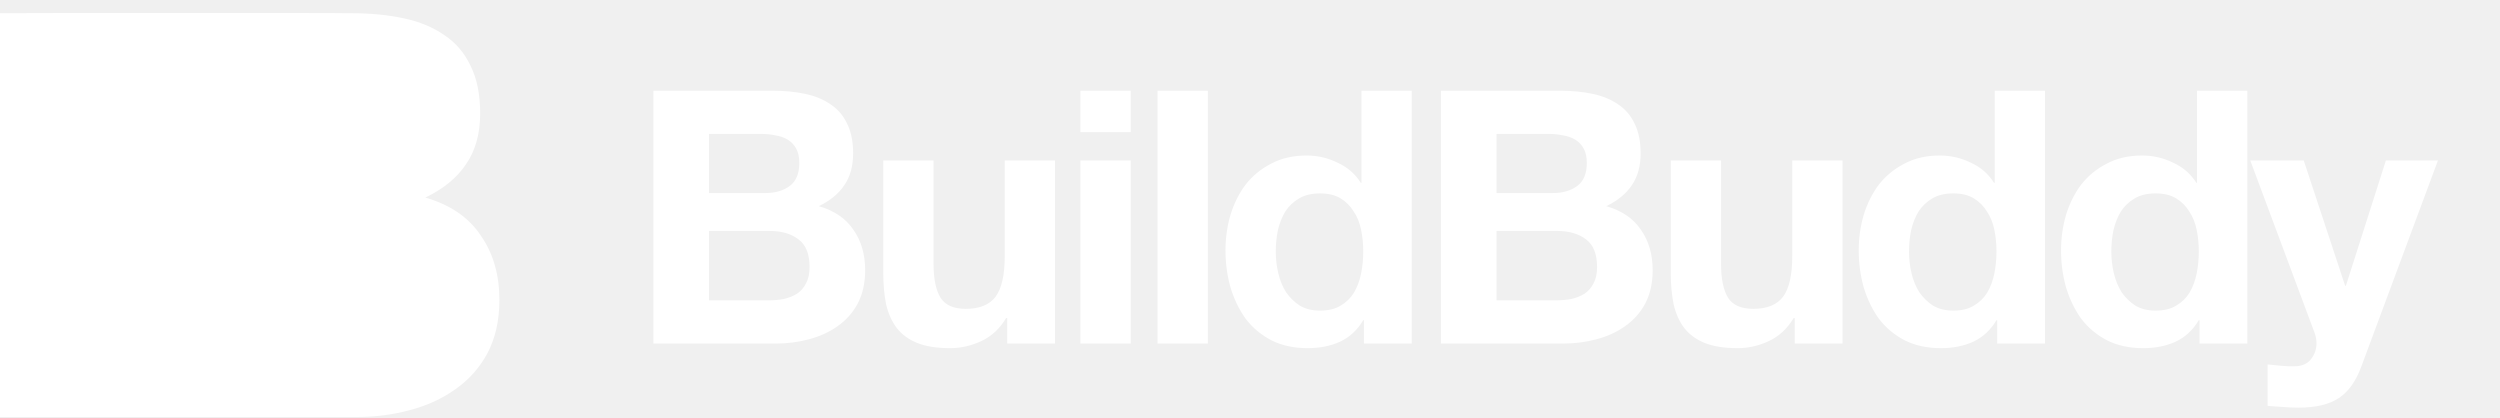
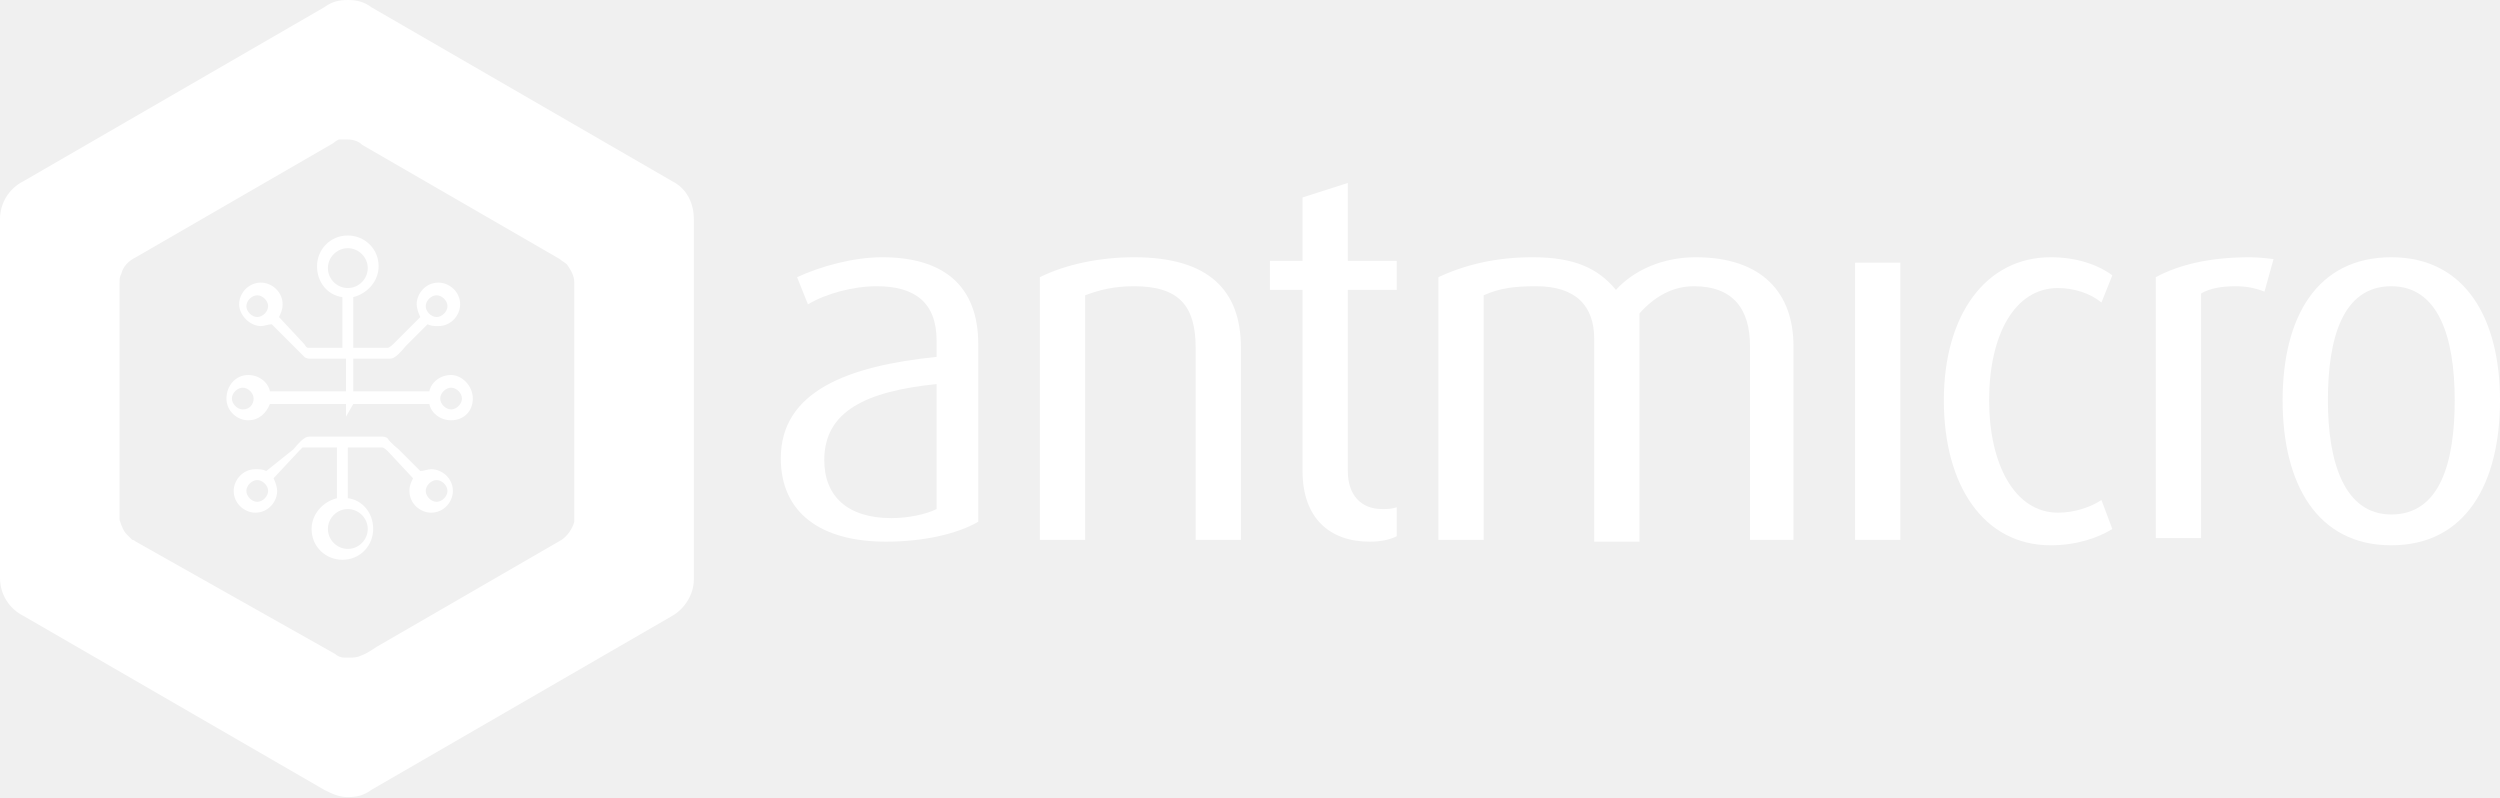
- <svg xmlns="http://www.w3.org/2000/svg" width="946" height="158" viewBox="0 0 946 158" fill="none">
-   <path d="M268.284 73.05V50.672H287.982C289.858 50.672 291.645 50.851 293.342 51.208C295.129 51.476 296.692 52.012 298.032 52.816C299.372 53.62 300.444 54.737 301.248 56.166C302.052 57.595 302.454 59.427 302.454 61.66C302.454 65.68 301.248 68.583 298.836 70.37C296.424 72.157 293.342 73.05 289.59 73.05H268.284ZM247.246 34.324V130H293.61C297.898 130 302.052 129.464 306.072 128.392C310.181 127.32 313.799 125.667 316.926 123.434C320.142 121.201 322.688 118.342 324.564 114.858C326.44 111.285 327.378 107.086 327.378 102.262C327.378 96.277 325.904 91.185 322.956 86.986C320.097 82.698 315.72 79.705 309.824 78.008C314.112 75.953 317.328 73.318 319.472 70.102C321.705 66.886 322.822 62.866 322.822 58.042C322.822 53.575 322.063 49.823 320.544 46.786C319.115 43.749 317.06 41.337 314.38 39.55C311.7 37.674 308.484 36.334 304.732 35.53C300.98 34.726 296.826 34.324 292.27 34.324H247.246ZM268.284 113.652V87.388H291.198C295.754 87.388 299.417 88.46 302.186 90.604C304.955 92.659 306.34 96.143 306.34 101.056C306.34 103.557 305.893 105.612 305 107.22C304.196 108.828 303.079 110.123 301.65 111.106C300.221 111.999 298.568 112.669 296.692 113.116C294.816 113.473 292.851 113.652 290.796 113.652H268.284ZM399.216 130V60.722H380.188V97.036C380.188 104.093 379.026 109.185 376.704 112.312C374.381 115.349 370.629 116.868 365.448 116.868C360.892 116.868 357.72 115.483 355.934 112.714C354.147 109.855 353.254 105.567 353.254 99.85V60.722H334.226V103.334C334.226 107.622 334.583 111.553 335.298 115.126C336.102 118.61 337.442 121.603 339.318 124.104C341.194 126.516 343.74 128.392 346.956 129.732C350.261 131.072 354.46 131.742 359.552 131.742C363.572 131.742 367.502 130.849 371.344 129.062C375.185 127.275 378.312 124.372 380.724 120.352H381.126V130H399.216ZM427.861 50.002V34.324H408.833V50.002H427.861ZM408.833 60.722V130H427.861V60.722H408.833ZM438.02 34.324V130H457.048V34.324H438.02ZM515.849 95.16C515.849 98.019 515.581 100.788 515.045 103.468C514.509 106.148 513.616 108.56 512.365 110.704C511.114 112.759 509.417 114.411 507.273 115.662C505.218 116.913 502.628 117.538 499.501 117.538C496.553 117.538 494.007 116.913 491.863 115.662C489.808 114.322 488.066 112.625 486.637 110.57C485.297 108.426 484.314 106.014 483.689 103.334C483.064 100.654 482.751 97.974 482.751 95.294C482.751 92.435 483.019 89.711 483.555 87.12C484.18 84.44 485.118 82.073 486.369 80.018C487.709 77.963 489.451 76.311 491.595 75.06C493.739 73.809 496.374 73.184 499.501 73.184C502.628 73.184 505.218 73.809 507.273 75.06C509.328 76.311 510.98 77.963 512.231 80.018C513.571 81.983 514.509 84.306 515.045 86.986C515.581 89.577 515.849 92.301 515.849 95.16ZM516.117 121.156V130H534.207V34.324H515.179V69.164H514.911C512.767 65.769 509.819 63.223 506.067 61.526C502.404 59.739 498.518 58.846 494.409 58.846C489.317 58.846 484.85 59.873 481.009 61.928C477.168 63.893 473.952 66.529 471.361 69.834C468.86 73.139 466.939 76.981 465.599 81.358C464.348 85.646 463.723 90.113 463.723 94.758C463.723 99.582 464.348 104.227 465.599 108.694C466.939 113.161 468.86 117.136 471.361 120.62C473.952 124.015 477.212 126.739 481.143 128.794C485.074 130.759 489.63 131.742 494.811 131.742C499.367 131.742 503.432 130.938 507.005 129.33C510.668 127.633 513.616 124.908 515.849 121.156H516.117ZM566.277 73.05V50.672H585.975C587.851 50.672 589.638 50.851 591.335 51.208C593.122 51.476 594.685 52.012 596.025 52.816C597.365 53.62 598.437 54.737 599.241 56.166C600.045 57.595 600.447 59.427 600.447 61.66C600.447 65.68 599.241 68.583 596.829 70.37C594.417 72.157 591.335 73.05 587.583 73.05H566.277ZM545.239 34.324V130H591.603C595.891 130 600.045 129.464 604.065 128.392C608.174 127.32 611.792 125.667 614.919 123.434C618.135 121.201 620.681 118.342 622.557 114.858C624.433 111.285 625.371 107.086 625.371 102.262C625.371 96.277 623.897 91.185 620.949 86.986C618.09 82.698 613.713 79.705 607.817 78.008C612.105 75.953 615.321 73.318 617.465 70.102C619.698 66.886 620.815 62.866 620.815 58.042C620.815 53.575 620.056 49.823 618.537 46.786C617.108 43.749 615.053 41.337 612.373 39.55C609.693 37.674 606.477 36.334 602.725 35.53C598.973 34.726 594.819 34.324 590.263 34.324H545.239ZM566.277 113.652V87.388H589.191C593.747 87.388 597.41 88.46 600.179 90.604C602.948 92.659 604.333 96.143 604.333 101.056C604.333 103.557 603.886 105.612 602.993 107.22C602.189 108.828 601.072 110.123 599.643 111.106C598.214 111.999 596.561 112.669 594.685 113.116C592.809 113.473 590.844 113.652 588.789 113.652H566.277ZM697.209 130V60.722H678.181V97.036C678.181 104.093 677.019 109.185 674.697 112.312C672.374 115.349 668.622 116.868 663.441 116.868C658.885 116.868 655.713 115.483 653.927 112.714C652.14 109.855 651.247 105.567 651.247 99.85V60.722H632.219V103.334C632.219 107.622 632.576 111.553 633.291 115.126C634.095 118.61 635.435 121.603 637.311 124.104C639.187 126.516 641.733 128.392 644.949 129.732C648.254 131.072 652.453 131.742 657.545 131.742C661.565 131.742 665.495 130.849 669.337 129.062C673.178 127.275 676.305 124.372 678.717 120.352H679.119V130H697.209ZM755.468 95.16C755.468 98.019 755.2 100.788 754.664 103.468C754.128 106.148 753.235 108.56 751.984 110.704C750.734 112.759 749.036 114.411 746.892 115.662C744.838 116.913 742.247 117.538 739.12 117.538C736.172 117.538 733.626 116.913 731.482 115.662C729.428 114.322 727.686 112.625 726.256 110.57C724.916 108.426 723.934 106.014 723.308 103.334C722.683 100.654 722.37 97.974 722.37 95.294C722.37 92.435 722.638 89.711 723.174 87.12C723.8 84.44 724.738 82.073 725.988 80.018C727.328 77.963 729.07 76.311 731.214 75.06C733.358 73.809 735.994 73.184 739.12 73.184C742.247 73.184 744.838 73.809 746.892 75.06C748.947 76.311 750.6 77.963 751.85 80.018C753.19 81.983 754.128 84.306 754.664 86.986C755.2 89.577 755.468 92.301 755.468 95.16ZM755.736 121.156V130H773.826V34.324H754.798V69.164H754.53C752.386 65.769 749.438 63.223 745.686 61.526C742.024 59.739 738.138 58.846 734.028 58.846C728.936 58.846 724.47 59.873 720.628 61.928C716.787 63.893 713.571 66.529 710.98 69.834C708.479 73.139 706.558 76.981 705.218 81.358C703.968 85.646 703.342 90.113 703.342 94.758C703.342 99.582 703.968 104.227 705.218 108.694C706.558 113.161 708.479 117.136 710.98 120.62C713.571 124.015 716.832 126.739 720.762 128.794C724.693 130.759 729.249 131.742 734.43 131.742C738.986 131.742 743.051 130.938 746.624 129.33C750.287 127.633 753.235 124.908 755.468 121.156H755.736ZM832.026 95.16C832.026 98.019 831.758 100.788 831.222 103.468C830.686 106.148 829.793 108.56 828.542 110.704C827.292 112.759 825.594 114.411 823.45 115.662C821.396 116.913 818.805 117.538 815.678 117.538C812.73 117.538 810.184 116.913 808.04 115.662C805.986 114.322 804.244 112.625 802.814 110.57C801.474 108.426 800.492 106.014 799.866 103.334C799.241 100.654 798.928 97.974 798.928 95.294C798.928 92.435 799.196 89.711 799.732 87.12C800.358 84.44 801.296 82.073 802.546 80.018C803.886 77.963 805.628 76.311 807.772 75.06C809.916 73.809 812.552 73.184 815.678 73.184C818.805 73.184 821.396 73.809 823.45 75.06C825.505 76.311 827.158 77.963 828.408 80.018C829.748 81.983 830.686 84.306 831.222 86.986C831.758 89.577 832.026 92.301 832.026 95.16ZM832.294 121.156V130H850.384V34.324H831.356V69.164H831.088C828.944 65.769 825.996 63.223 822.244 61.526C818.582 59.739 814.696 58.846 810.586 58.846C805.494 58.846 801.028 59.873 797.186 61.928C793.345 63.893 790.129 66.529 787.538 69.834C785.037 73.139 783.116 76.981 781.776 81.358C780.526 85.646 779.9 90.113 779.9 94.758C779.9 99.582 780.526 104.227 781.776 108.694C783.116 113.161 785.037 117.136 787.538 120.62C790.129 124.015 793.39 126.739 797.32 128.794C801.251 130.759 805.807 131.742 810.988 131.742C815.544 131.742 819.609 130.938 823.182 129.33C826.845 127.633 829.793 124.908 832.026 121.156H832.294ZM893.576 138.576L922.52 60.722H902.822L887.68 108.158H887.412L871.734 60.722H851.5L875.754 125.712C876.29 127.052 876.558 128.481 876.558 130C876.558 132.055 875.933 133.931 874.682 135.628C873.521 137.325 871.689 138.308 869.188 138.576C867.312 138.665 865.436 138.621 863.56 138.442C861.684 138.263 859.853 138.085 858.066 137.906V153.584C860.031 153.763 861.952 153.897 863.828 153.986C865.794 154.165 867.759 154.254 869.724 154.254C876.246 154.254 881.338 153.048 885 150.636C888.663 148.224 891.522 144.204 893.576 138.576Z" fill="white" />
-   <path d="M94.598 66.846V31.108H126.056C129.052 31.108 131.905 31.393 134.616 31.964C137.469 32.392 139.966 33.248 142.106 34.532C144.246 35.816 145.958 37.599 147.242 39.882C148.526 42.165 149.168 45.089 149.168 48.656C149.168 55.076 147.242 59.713 143.39 62.566C139.538 65.419 134.616 66.846 128.624 66.846H94.598ZM61 5V157.796H135.044C141.892 157.796 148.526 156.94 154.946 155.228C161.509 153.516 167.287 150.877 172.28 147.31C177.416 143.743 181.482 139.178 184.478 133.614C187.474 127.907 188.972 121.202 188.972 113.498C188.972 103.939 186.618 95.807 181.91 89.102C177.345 82.254 170.354 77.475 160.938 74.764C167.786 71.483 172.922 67.274 176.346 62.138C179.913 57.002 181.696 50.582 181.696 42.878C181.696 35.745 180.483 29.753 178.058 24.902C175.775 20.051 172.494 16.199 168.214 13.346C163.934 10.35 158.798 8.21 152.806 6.926C146.814 5.642 140.18 5 132.904 5H61ZM94.598 131.688V89.744H131.192C138.468 89.744 144.317 91.456 148.74 94.88C153.163 98.161 155.374 103.725 155.374 111.572C155.374 115.567 154.661 118.848 153.234 121.416C151.95 123.984 150.167 126.053 147.884 127.622C145.601 129.049 142.962 130.119 139.966 130.832C136.97 131.403 133.831 131.688 130.55 131.688H94.598Z" fill="white" />
-   <path d="M83.598 66.846V31.108H115.056C118.052 31.108 120.905 31.393 123.616 31.964C126.469 32.392 128.966 33.248 131.106 34.532C133.246 35.816 134.958 37.599 136.242 39.882C137.526 42.165 138.168 45.089 138.168 48.656C138.168 55.076 136.242 59.713 132.39 62.566C128.538 65.419 123.616 66.846 117.624 66.846H83.598ZM50 5V157.796H124.044C130.892 157.796 137.526 156.94 143.946 155.228C150.509 153.516 156.287 150.877 161.28 147.31C166.416 143.743 170.482 139.178 173.478 133.614C176.474 127.907 177.972 121.202 177.972 113.498C177.972 103.939 175.618 95.807 170.91 89.102C166.345 82.254 159.354 77.475 149.938 74.764C156.786 71.483 161.922 67.274 165.346 62.138C168.913 57.002 170.696 50.582 170.696 42.878C170.696 35.745 169.483 29.753 167.058 24.902C164.775 20.051 161.494 16.199 157.214 13.346C152.934 10.35 147.798 8.21 141.806 6.926C135.814 5.642 129.18 5 121.904 5H50ZM83.598 131.688V89.744H120.192C127.468 89.744 133.317 91.456 137.74 94.88C142.163 98.161 144.374 103.725 144.374 111.572C144.374 115.567 143.661 118.848 142.234 121.416C140.95 123.984 139.167 126.053 136.884 127.622C134.601 129.049 131.962 130.119 128.966 130.832C125.97 131.403 122.831 131.688 119.55 131.688H83.598Z" fill="white" />
-   <path d="M73.598 66.846V31.108H105.056C108.052 31.108 110.905 31.393 113.616 31.964C116.469 32.392 118.966 33.248 121.106 34.532C123.246 35.816 124.958 37.599 126.242 39.882C127.526 42.165 128.168 45.089 128.168 48.656C128.168 55.076 126.242 59.713 122.39 62.566C118.538 65.419 113.616 66.846 107.624 66.846H73.598ZM40 5V157.796H114.044C120.892 157.796 127.526 156.94 133.946 155.228C140.509 153.516 146.287 150.877 151.28 147.31C156.416 143.743 160.482 139.178 163.478 133.614C166.474 127.907 167.972 121.202 167.972 113.498C167.972 103.939 165.618 95.807 160.91 89.102C156.345 82.254 149.354 77.475 139.938 74.764C146.786 71.483 151.922 67.274 155.346 62.138C158.913 57.002 160.696 50.582 160.696 42.878C160.696 35.745 159.483 29.753 157.058 24.902C154.775 20.051 151.494 16.199 147.214 13.346C142.934 10.35 137.798 8.21 131.806 6.926C125.814 5.642 119.18 5 111.904 5H40ZM73.598 131.688V89.744H110.192C117.468 89.744 123.317 91.456 127.74 94.88C132.163 98.161 134.374 103.725 134.374 111.572C134.374 115.567 133.661 118.848 132.234 121.416C130.95 123.984 129.167 126.053 126.884 127.622C124.601 129.049 121.962 130.119 118.966 130.832C115.97 131.403 112.831 131.688 109.55 131.688H73.598Z" fill="white" />
-   <path d="M63.598 66.846V31.108H95.056C98.052 31.108 100.905 31.393 103.616 31.964C106.469 32.392 108.966 33.248 111.106 34.532C113.246 35.816 114.958 37.599 116.242 39.882C117.526 42.165 118.168 45.089 118.168 48.656C118.168 55.076 116.242 59.713 112.39 62.566C108.538 65.419 103.616 66.846 97.624 66.846H63.598ZM30 5V157.796H104.044C110.892 157.796 117.526 156.94 123.946 155.228C130.509 153.516 136.287 150.877 141.28 147.31C146.416 143.743 150.482 139.178 153.478 133.614C156.474 127.907 157.972 121.202 157.972 113.498C157.972 103.939 155.618 95.807 150.91 89.102C146.345 82.254 139.354 77.475 129.938 74.764C136.786 71.483 141.922 67.274 145.346 62.138C148.913 57.002 150.696 50.582 150.696 42.878C150.696 35.745 149.483 29.753 147.058 24.902C144.775 20.051 141.494 16.199 137.214 13.346C132.934 10.35 127.798 8.21 121.806 6.926C115.814 5.642 109.18 5 101.904 5H30ZM63.598 131.688V89.744H100.192C107.468 89.744 113.317 91.456 117.74 94.88C122.163 98.161 124.374 103.725 124.374 111.572C124.374 115.567 123.661 118.848 122.234 121.416C120.95 123.984 119.167 126.053 116.884 127.622C114.601 129.049 111.962 130.119 108.966 130.832C105.97 131.403 102.831 131.688 99.55 131.688H63.598Z" fill="white" />
-   <path d="M53.598 66.846V31.108H85.056C88.052 31.108 90.905 31.393 93.616 31.964C96.469 32.392 98.966 33.248 101.106 34.532C103.246 35.816 104.958 37.599 106.242 39.882C107.526 42.165 108.168 45.089 108.168 48.656C108.168 55.076 106.242 59.713 102.39 62.566C98.538 65.419 93.616 66.846 87.624 66.846H53.598ZM20 5V157.796H94.044C100.892 157.796 107.526 156.94 113.946 155.228C120.509 153.516 126.287 150.877 131.28 147.31C136.416 143.743 140.482 139.178 143.478 133.614C146.474 127.907 147.972 121.202 147.972 113.498C147.972 103.939 145.618 95.807 140.91 89.102C136.345 82.254 129.354 77.475 119.938 74.764C126.786 71.483 131.922 67.274 135.346 62.138C138.913 57.002 140.696 50.582 140.696 42.878C140.696 35.745 139.483 29.753 137.058 24.902C134.775 20.051 131.494 16.199 127.214 13.346C122.934 10.35 117.798 8.21 111.806 6.926C105.814 5.642 99.18 5 91.904 5H20ZM53.598 131.688V89.744H90.192C97.468 89.744 103.317 91.456 107.74 94.88C112.163 98.161 114.374 103.725 114.374 111.572C114.374 115.567 113.661 118.848 112.234 121.416C110.95 123.984 109.167 126.053 106.884 127.622C104.601 129.049 101.962 130.119 98.966 130.832C95.97 131.403 92.831 131.688 89.55 131.688H53.598Z" fill="white" />
-   <path d="M43.598 66.846V31.108H75.056C78.052 31.108 80.905 31.393 83.616 31.964C86.469 32.392 88.966 33.248 91.106 34.532C93.246 35.816 94.958 37.599 96.242 39.882C97.526 42.165 98.168 45.089 98.168 48.656C98.168 55.076 96.242 59.713 92.39 62.566C88.538 65.419 83.616 66.846 77.624 66.846H43.598ZM10 5V157.796H84.044C90.892 157.796 97.526 156.94 103.946 155.228C110.509 153.516 116.287 150.877 121.28 147.31C126.416 143.743 130.482 139.178 133.478 133.614C136.474 127.907 137.972 121.202 137.972 113.498C137.972 103.939 135.618 95.807 130.91 89.102C126.345 82.254 119.354 77.475 109.938 74.764C116.786 71.483 121.922 67.274 125.346 62.138C128.913 57.002 130.696 50.582 130.696 42.878C130.696 35.745 129.483 29.753 127.058 24.902C124.775 20.051 121.494 16.199 117.214 13.346C112.934 10.35 107.798 8.21 101.806 6.926C95.814 5.642 89.18 5 81.904 5H10ZM43.598 131.688V89.744H80.192C87.468 89.744 93.317 91.456 97.74 94.88C102.163 98.161 104.374 103.725 104.374 111.572C104.374 115.567 103.661 118.848 102.234 121.416C100.95 123.984 99.167 126.053 96.884 127.622C94.601 129.049 91.962 130.119 88.966 130.832C85.97 131.403 82.831 131.688 79.55 131.688H43.598Z" fill="white" />
-   <path d="M33.598 66.846V31.108H65.056C68.052 31.108 70.905 31.393 73.616 31.964C76.469 32.392 78.966 33.248 81.106 34.532C83.246 35.816 84.958 37.599 86.242 39.882C87.526 42.165 88.168 45.089 88.168 48.656C88.168 55.076 86.242 59.713 82.39 62.566C78.538 65.419 73.616 66.846 67.624 66.846H33.598ZM0 5V157.796H74.044C80.892 157.796 87.526 156.94 93.946 155.228C100.509 153.516 106.287 150.877 111.28 147.31C116.416 143.743 120.482 139.178 123.478 133.614C126.474 127.907 127.972 121.202 127.972 113.498C127.972 103.939 125.618 95.807 120.91 89.102C116.345 82.254 109.354 77.475 99.938 74.764C106.786 71.483 111.922 67.274 115.346 62.138C118.913 57.002 120.696 50.582 120.696 42.878C120.696 35.745 119.483 29.753 117.058 24.902C114.775 20.051 111.494 16.199 107.214 13.346C102.934 10.35 97.798 8.21 91.806 6.926C85.814 5.642 79.18 5 71.904 5H0ZM33.598 131.688V89.744H70.192C77.468 89.744 83.317 91.456 87.74 94.88C92.163 98.161 94.374 103.725 94.374 111.572C94.374 115.567 93.661 118.848 92.234 121.416C90.95 123.984 89.167 126.053 86.884 127.622C84.601 129.049 81.962 130.119 78.966 130.832C75.97 131.403 72.831 131.688 69.55 131.688H33.598Z" fill="white" />
+ <svg xmlns="http://www.w3.org/2000/svg" xml:space="preserve" style="enable-background:new 0 0 138 44;" viewBox="0 0 138 44" y="0px" x="0px" id="logo" version="1.1">
+   <defs id="defs35" />
+   <style id="style3" type="text/css">
+     .st0 {
+       fill: #332D37;
+     }
+ 
+     .st1 {
+       fill: url(#SVGID_1_);
+     }
+ 
+     .st2 {
+       fill: url(#SVGID_2_);
+     }
+ 
+     .st3 {
+       fill: url(#SVGID_3_);
+     }
+ 
+     .st4 {
+       fill: url(#SVGID_4_);
+     }
+ 
+     .st5 {
+       fill: #E63E3C;
+     }
+   </style>
+   <g style="fill:#ffffff" id="g5">
+     <g style="fill:#ffffff" id="g7">
+       <path style="fill:#ffffff" id="path9" d="M31.7,28.8c-0.1,0.4-0.4,0.8-0.7,1c0,0-10.2,5.9-10.2,5.9c-0.3,0.2-0.6,0.4-0.9,0.5c-0.2,0.1-0.4,0.1-0.6,0.1    c-0.1,0-0.2,0-0.3,0c-0.2,0-0.4-0.1-0.5-0.2L7.5,29.9c0,0-0.1-0.1-0.2-0.1C7.2,29.7,7,29.5,7,29.5c-0.2-0.2-0.3-0.5-0.4-0.8    c0-0.1,0-0.3,0-0.3v-0.1V22v0v-6.3c0,0,0-0.1,0-0.1c0-0.2,0-0.3,0.1-0.5c0.1-0.4,0.4-0.7,0.8-0.9l10.9-6.3c0,0,0.1-0.1,0.3-0.2    c0,0,0.2,0,0.2,0c0.1,0,0.2,0,0.3,0c0.3,0,0.6,0.1,0.8,0.3l10.9,6.3c0,0,0,0,0,0l0,0c0.1,0.1,0.3,0.2,0.4,0.3    c0.2,0.3,0.4,0.6,0.4,1c0,0,0,0,0,0c0,0,0,0,0,0c0,0,0,0.6,0,12.9c0,0.1,0,0.1,0,0.2C31.7,28.7,31.7,28.8,31.7,28.8 M37.1,10    L37.1,10C37.1,10,37.1,10,37.1,10L20.5,0.4C20.1,0.1,19.7,0,19.2,0c-0.5,0-0.9,0.1-1.3,0.4L1.3,10C0.5,10.4,0,11.2,0,12.1    c0,0.1,0,0.1,0,0.2v19.4c0,0.1,0,0.1,0,0.2c0,0.9,0.5,1.7,1.3,2.1l16.6,9.6c0.4,0.2,0.8,0.4,1.3,0.4c0.5,0,0.9-0.1,1.3-0.4    L37.1,34c0,0,0,0,0,0l0,0v0c0.7-0.4,1.2-1.2,1.2-2V12.1C38.3,11.2,37.9,10.4,37.1,10" />
+       <path style="fill:#ffffff" id="path11" d="M19.5,22.3h2.6h1.6c0.1,0.5,0.6,0.9,1.2,0.9c0.7,0,1.2-0.5,1.2-1.2c0-0.7-0.6-1.3-1.2-1.3c-0.6,0-1.1,0.4-1.2,0.9h-2.1    l-2.1,0v-1.8h2c0,0,0.2,0,0.3-0.1c0.2-0.1,0.6-0.6,0.6-0.6l1.2-1.2c0.2,0.1,0.4,0.1,0.6,0.1c0.7,0,1.2-0.6,1.2-1.2    c0-0.7-0.6-1.2-1.2-1.2c-0.7,0-1.2,0.6-1.2,1.2c0,0.2,0.1,0.5,0.2,0.7L21.7,19c0,0-0.2,0.2-0.3,0.2c0,0-0.1,0-0.1,0h-1.8v-0.8v-2    c0.8-0.2,1.4-0.9,1.4-1.7c0-1-0.8-1.7-1.7-1.7c-1,0-1.7,0.8-1.7,1.7c0,0.9,0.6,1.6,1.4,1.7v2.8h-1.8c0,0-0.1,0-0.1,0    c-0.1,0-0.2-0.2-0.2-0.2l-1.4-1.5c0.1-0.2,0.2-0.4,0.2-0.7c0-0.7-0.6-1.2-1.2-1.2c-0.7,0-1.2,0.6-1.2,1.2s0.6,1.2,1.2,1.2    c0.2,0,0.4-0.1,0.6-0.1l1.2,1.2c0,0,0.4,0.4,0.6,0.6c0.1,0.1,0.3,0.1,0.3,0.1h2v1.3v0.5l-2,0h-2.2c-0.1-0.5-0.6-0.9-1.2-0.9    c-0.7,0-1.2,0.6-1.2,1.3c0,0.7,0.6,1.2,1.2,1.2c0.6,0,1-0.4,1.2-0.9h2.2h2v1.8h-2c0,0-0.2,0-0.3,0.1c-0.2,0.1-0.6,0.6-0.6,0.6    L14.7,26c-0.2-0.1-0.4-0.1-0.6-0.1c-0.7,0-1.2,0.6-1.2,1.2c0,0.7,0.6,1.2,1.2,1.2c0.7,0,1.2-0.6,1.2-1.2c0-0.2-0.1-0.5-0.2-0.7    l1.4-1.5c0,0,0.2-0.2,0.2-0.2c0,0,0.1,0,0.1,0h1.8V26v1.5c-0.8,0.2-1.4,0.9-1.4,1.7c0,1,0.8,1.7,1.7,1.7c1,0,1.7-0.8,1.7-1.7    c0-0.9-0.6-1.6-1.4-1.7v-2.8h1.8c0,0,0.1,0,0.1,0c0.1,0,0.3,0.2,0.3,0.2l1.4,1.5c-0.1,0.2-0.2,0.4-0.2,0.7c0,0.7,0.6,1.2,1.2,1.2    c0.7,0,1.2-0.6,1.2-1.2c0-0.7-0.6-1.2-1.2-1.2c-0.2,0-0.4,0.1-0.6,0.1l-1.2-1.2c0,0-0.5-0.4-0.6-0.6c-0.1-0.1-0.3-0.1-0.3-0.1h-2    v-1.1L19.5,22.3L19.5,22.3z M24.9,21.4c0.3,0,0.6,0.3,0.6,0.6c0,0.3-0.3,0.6-0.6,0.6c-0.3,0-0.6-0.3-0.6-0.6    C24.3,21.7,24.6,21.4,24.9,21.4z M24.1,16.3c0.3,0,0.6,0.3,0.6,0.6c0,0.3-0.3,0.6-0.6,0.6c-0.3,0-0.6-0.3-0.6-0.6    C23.5,16.6,23.8,16.3,24.1,16.3z M14.2,17.5c-0.3,0-0.6-0.3-0.6-0.6c0-0.3,0.3-0.6,0.6-0.6c0.3,0,0.6,0.3,0.6,0.6    C14.8,17.2,14.5,17.5,14.2,17.5z M13.4,22.6c-0.3,0-0.6-0.3-0.6-0.6c0-0.3,0.3-0.6,0.6-0.6c0.3,0,0.6,0.3,0.6,0.6    C14,22.3,13.8,22.6,13.4,22.6z M14.2,27.7c-0.3,0-0.6-0.3-0.6-0.6c0-0.3,0.3-0.6,0.6-0.6c0.3,0,0.6,0.3,0.6,0.6    C14.8,27.4,14.5,27.7,14.2,27.7z M24.1,26.5c0.3,0,0.6,0.3,0.6,0.6c0,0.3-0.3,0.6-0.6,0.6c-0.3,0-0.6-0.3-0.6-0.6    C23.5,26.8,23.8,26.5,24.1,26.5z M19.2,30.3c-0.6,0-1.1-0.5-1.1-1.1c0-0.6,0.5-1.1,1.1-1.1c0.6,0,1.1,0.5,1.1,1.1    C20.3,29.8,19.8,30.3,19.2,30.3z M19.2,13.7c0.6,0,1.1,0.5,1.1,1.1s-0.5,1.1-1.1,1.1c-0.6,0-1.1-0.5-1.1-1.1S18.6,13.7,19.2,13.7z    " />
+     </g>
+     <g style="fill:#ffffff" id="g13">
+       <path style="fill:#ffffff" id="path15" d="M66,29.8V19.2c0-2.3-0.9-3.4-3.4-3.4c-1.1,0-1.9,0.2-2.7,0.5v13.5h-2.5V15.3c1.4-0.7,3.3-1.1,5.2-1.1c4.1,0,5.9,1.8,5.9,5    v10.6C68.5,29.8,66,29.8,66,29.8z" />
+       <path style="fill:#ffffff" id="path17" d="M75.6,29.9c-2.2,0-3.7-1.3-3.7-3.9V16h-1.8v-1.6h1.8v-3.5l2.5-0.8v4.3h2.7V16h-2.7v10c0,1.3,0.7,2.1,1.9,2.1    c0.3,0,0.5,0,0.8-0.1v1.6C76.7,29.8,76.2,29.9,75.6,29.9" />
+       <path style="fill:#ffffff" id="path19" d="M96.6,29.8V19.1c0-2-0.9-3.3-3.1-3.3c-1.2,0-2.2,0.6-3,1.5v12.6H88V18.7c0-1.8-1-2.9-3.2-2.9c-1.2,0-2,0.1-2.9,0.5v13.5    h-2.5V15.3c1.5-0.7,3.2-1.1,5.2-1.1c2.3,0,3.6,0.6,4.6,1.8c1-1.1,2.6-1.8,4.4-1.8c3.7,0,5.4,2,5.4,4.9v10.7H96.6z" />
+       <polygon style="fill:#ffffff" id="polygon21" points="102.4,29.8 102.4,24.3 102.4,19.6 102.4,14.5 103.8,14.5 104.9,14.5 104.9,18.4 104.9,22.1 104.9,29.8     103.7,29.8   " />
+       <path style="fill:#ffffff" id="path23" d="M113.2,30.1c-3.7,0-5.9-3.3-5.9-8c0-4.7,2.3-7.9,5.9-7.9c1.4,0,2.6,0.4,3.4,1l-0.6,1.5c-0.6-0.5-1.5-0.8-2.4-0.8    c-2.4,0-3.8,2.6-3.8,6.2c0,3.5,1.4,6.2,3.8,6.2c0.9,0,1.8-0.3,2.4-0.7l0.6,1.6C115.8,29.7,114.6,30.1,113.2,30.1" />
+       <path style="fill:#ffffff" id="path25" d="M125,16.1c-0.5-0.2-1-0.3-1.6-0.3c-0.7,0-1.4,0.1-1.9,0.4v13.5H119V15.3c1.3-0.7,3-1.1,5.2-1.1c0.6,0,1.2,0.1,1.3,0.1    L125,16.1z" />
+       <path style="fill:#ffffff" id="path27" d="M132,15.8c-2.7,0-3.5,2.9-3.5,6.3c0,3.4,0.9,6.3,3.5,6.3c2.7,0,3.5-2.9,3.5-6.3C135.5,18.6,134.6,15.8,132,15.8 M132,30.1    c-4.1,0-6-3.4-6-8c0-4.6,1.9-7.9,6-7.9c4.1,0,6,3.4,6,7.9C138,26.7,136.1,30.1,132,30.1" />
+       <path style="fill:#ffffff" id="path29" d="M51.7,28.1c-0.6,0.3-1.6,0.5-2.5,0.5c-2.4,0-3.7-1.2-3.7-3.2c0-2.7,2.3-3.8,6.2-4.2V28.1z M48.7,14.2    c-1.6,0-3.4,0.5-4.7,1.1l0.6,1.5c1-0.6,2.5-1,3.8-1c2.1,0,3.3,0.9,3.3,3v0.9c-4.9,0.5-8.6,1.9-8.6,5.6c0,3,2.2,4.6,5.8,4.6    c2,0,3.9-0.4,5.1-1.1v-9.8C54,15.7,52,14.2,48.7,14.2" />
+     </g>
+   </g>
</svg>
